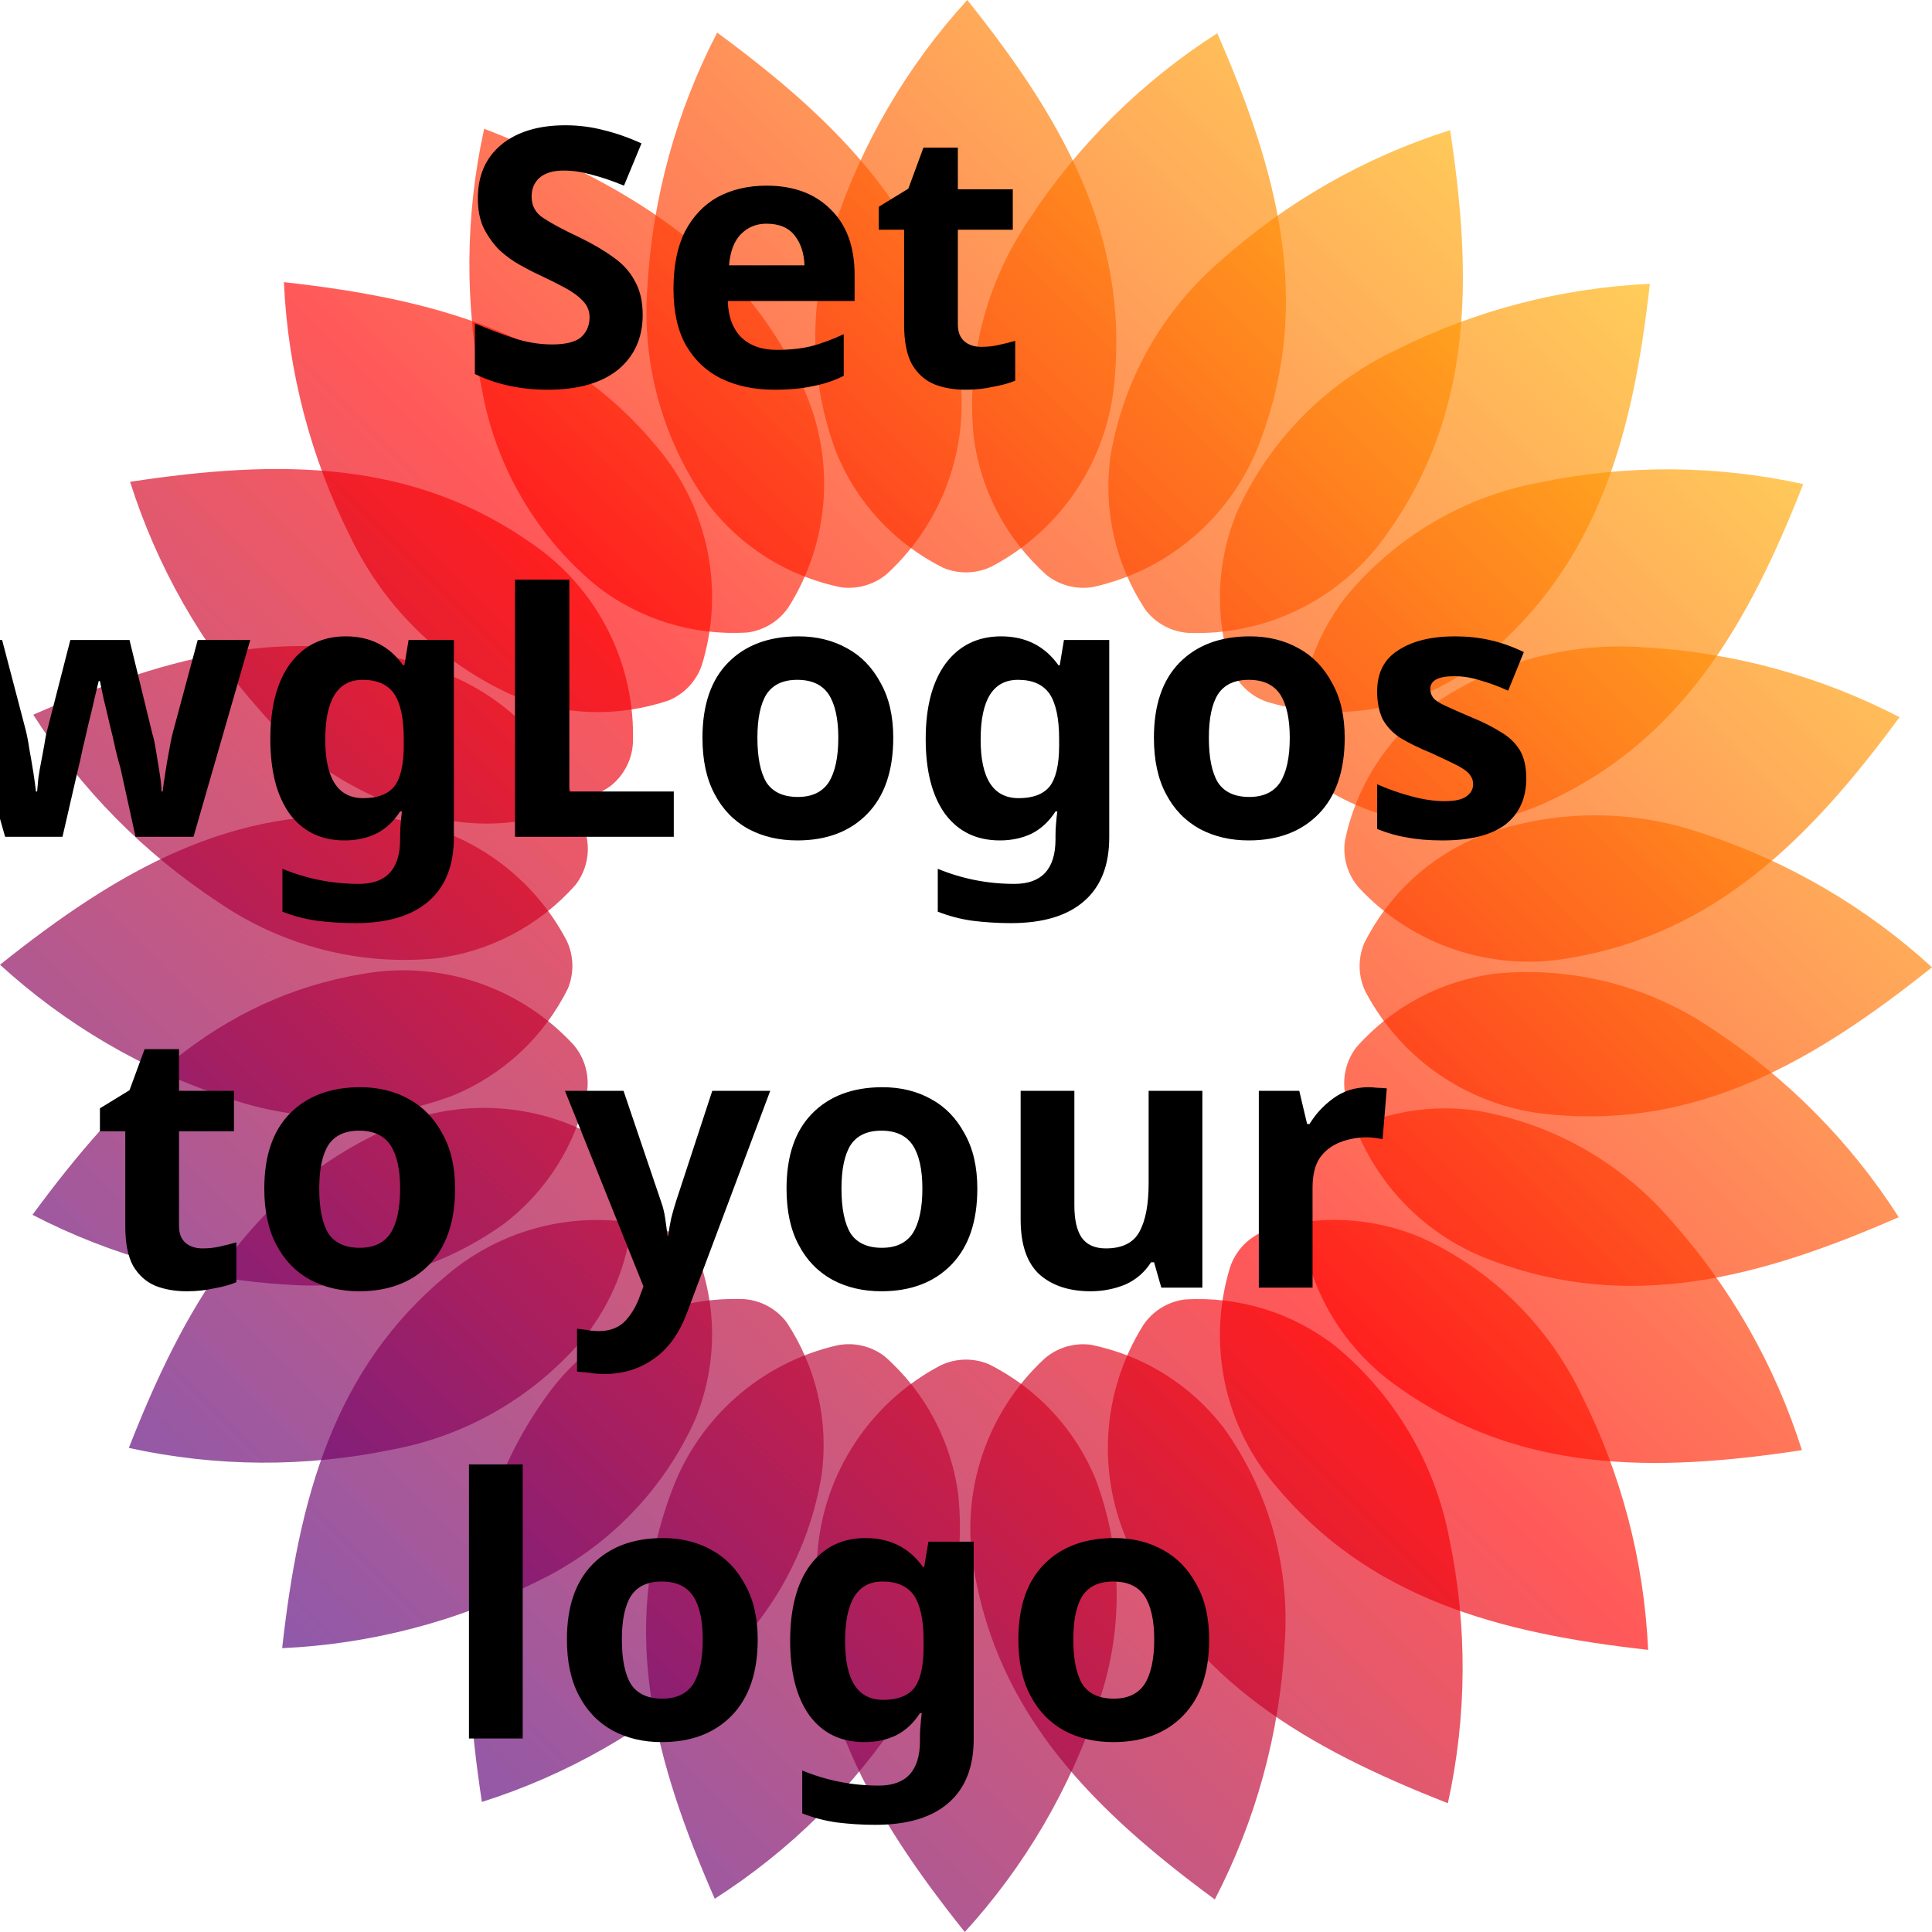
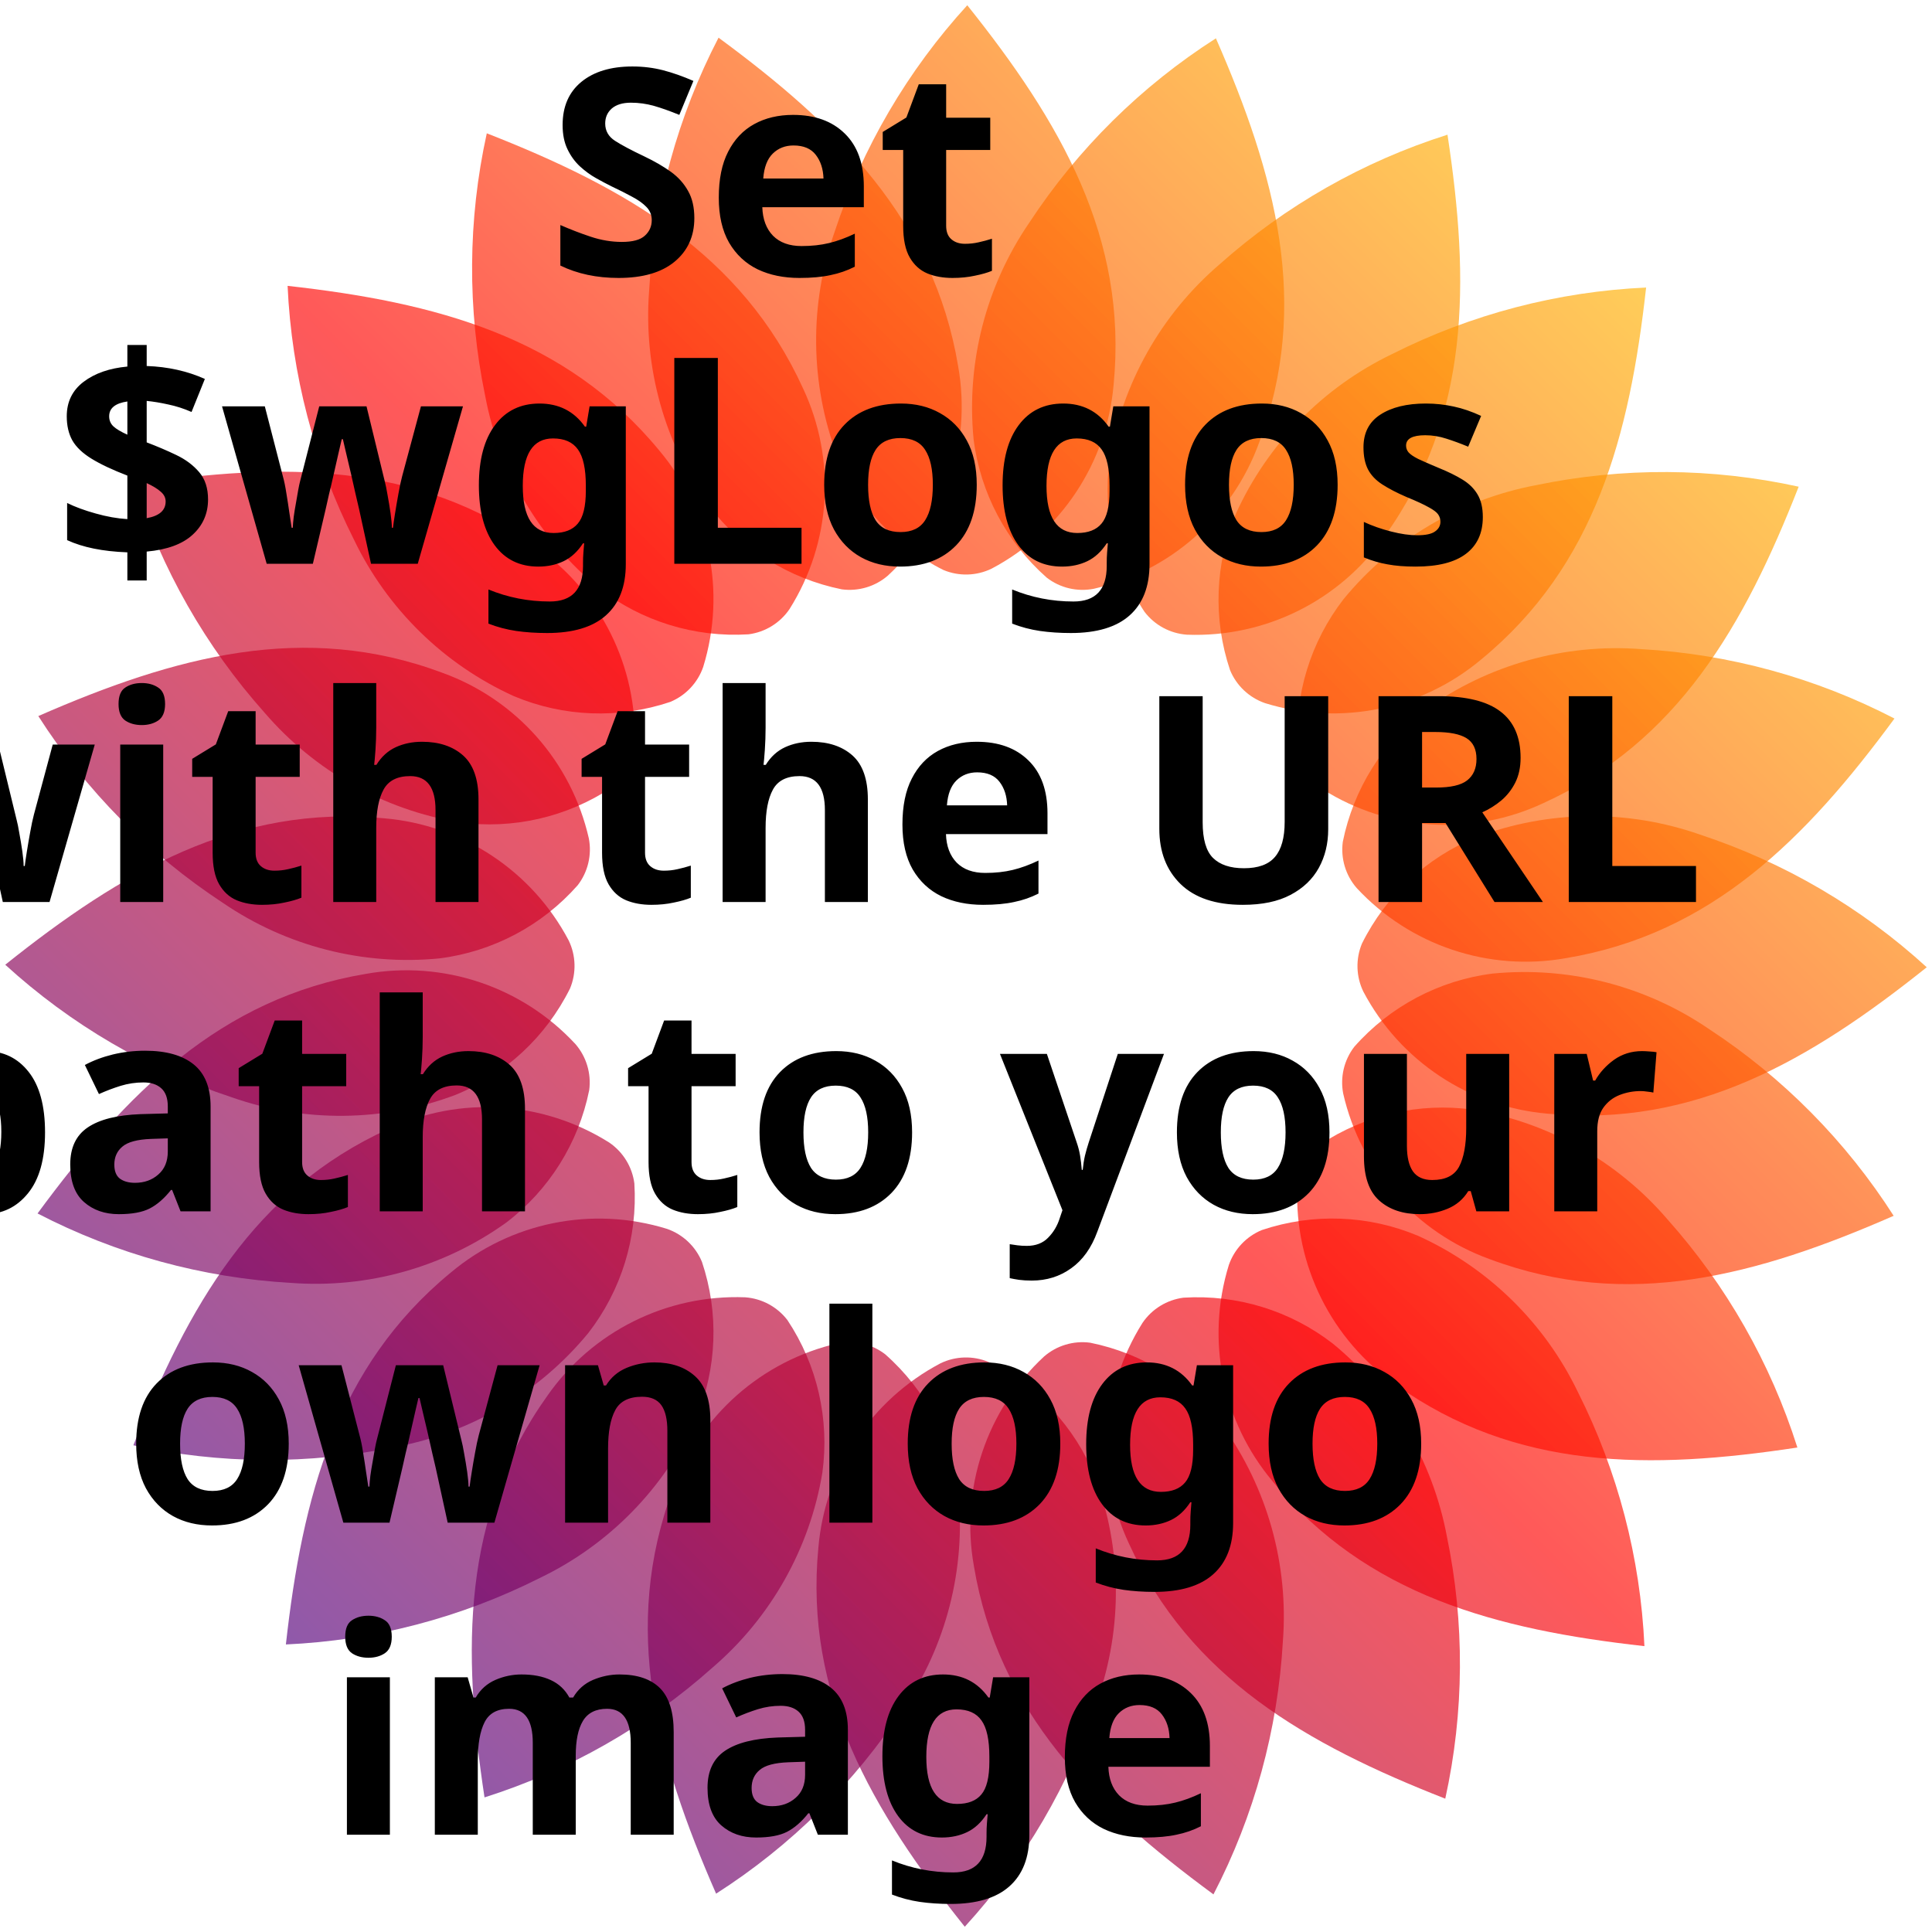
- <svg xmlns="http://www.w3.org/2000/svg" xmlns:xlink="http://www.w3.org/1999/xlink" width="50" height="50" version="1.1" id="svg75">
-   <defs id="defs1871">
-     <linearGradient id="gradient" gradientUnits="userSpaceOnUse" x1="0" x2="50" y1="50" y2="0">
-       <stop offset="0%" stop-color="#0a00b2" id="stop1862" />
-       <stop offset="50%" stop-color="red" id="stop1864" />
-       <stop offset="100%" stop-color="#fffc00" id="stop1866" />
+ <svg xmlns="http://www.w3.org/2000/svg" xmlns:xlink="http://www.w3.org/1999/xlink" width="50" height="50" version="1.1">
+   <defs>
+     <linearGradient id="gradient" gradientUnits="userSpaceOnUse" x1="0" x2="100" y1="100" y2="0">
+       <stop offset="0%" stop-color="#0a00b2" />
+       <stop offset="50%" stop-color="red" />
+       <stop offset="100%" stop-color="#fffc00" />
    </linearGradient>
    <linearGradient xlink:href="#gradient" id="linearGradient2464" gradientUnits="userSpaceOnUse" x1="0" y1="100" x2="100" y2="0" />
    <linearGradient xlink:href="#gradient" id="linearGradient2466" gradientUnits="userSpaceOnUse" x1="0" y1="100" x2="100" y2="0" />
    <linearGradient xlink:href="#gradient" id="linearGradient2468" gradientUnits="userSpaceOnUse" x1="0" y1="100" x2="100" y2="0" />
    <linearGradient xlink:href="#gradient" id="linearGradient2470" gradientUnits="userSpaceOnUse" x1="0" y1="100" x2="100" y2="0" />
    <linearGradient xlink:href="#gradient" id="linearGradient2472" gradientUnits="userSpaceOnUse" x1="0" y1="100" x2="100" y2="0" />
    <linearGradient xlink:href="#gradient" id="linearGradient2474" gradientUnits="userSpaceOnUse" x1="0" y1="100" x2="100" y2="0" />
    <linearGradient xlink:href="#gradient" id="linearGradient2476" gradientUnits="userSpaceOnUse" x1="0" y1="100" x2="100" y2="0" />
    <linearGradient xlink:href="#gradient" id="linearGradient2478" gradientUnits="userSpaceOnUse" x1="0" y1="100" x2="100" y2="0" />
    <linearGradient xlink:href="#gradient" id="linearGradient2480" gradientUnits="userSpaceOnUse" x1="0" y1="100" x2="100" y2="0" />
    <linearGradient xlink:href="#gradient" id="linearGradient2482" gradientUnits="userSpaceOnUse" x1="0" y1="100" x2="100" y2="0" />
    <linearGradient xlink:href="#gradient" id="linearGradient2484" gradientUnits="userSpaceOnUse" x1="0" y1="100" x2="100" y2="0" />
    <linearGradient xlink:href="#gradient" id="linearGradient2486" gradientUnits="userSpaceOnUse" x1="0" y1="100" x2="100" y2="0" />
    <linearGradient xlink:href="#gradient" id="linearGradient2488" gradientUnits="userSpaceOnUse" x1="0" y1="100" x2="100" y2="0" />
    <linearGradient xlink:href="#gradient" id="linearGradient2490" gradientUnits="userSpaceOnUse" x1="0" y1="100" x2="100" y2="0" />
    <linearGradient xlink:href="#gradient" id="linearGradient2492" gradientUnits="userSpaceOnUse" x1="0" y1="100" x2="100" y2="0" />
    <linearGradient xlink:href="#gradient" id="linearGradient2494" gradientUnits="userSpaceOnUse" x1="0" y1="100" x2="100" y2="0" />
    <linearGradient xlink:href="#gradient" id="linearGradient2496" gradientUnits="userSpaceOnUse" x1="0" y1="100" x2="100" y2="0" />
    <linearGradient xlink:href="#gradient" id="linearGradient2498" gradientUnits="userSpaceOnUse" x1="0" y1="100" x2="100" y2="0" />
    <linearGradient xlink:href="#gradient" id="linearGradient2500" gradientUnits="userSpaceOnUse" x1="0" y1="100" x2="100" y2="0" />
    <linearGradient xlink:href="#gradient" id="linearGradient2502" gradientUnits="userSpaceOnUse" x1="0" y1="100" x2="100" y2="0" />
    <linearGradient xlink:href="#gradient" id="linearGradient2504" gradientUnits="userSpaceOnUse" x1="0" y1="100" x2="100" y2="0" />
    <linearGradient xlink:href="#gradient" id="linearGradient2506" gradientUnits="userSpaceOnUse" x1="0" y1="100" x2="100" y2="0" />
    <linearGradient xlink:href="#gradient" id="linearGradient2508" gradientUnits="userSpaceOnUse" x1="0" y1="100" x2="100" y2="0" />
    <linearGradient xlink:href="#gradient" id="linearGradient2510" gradientUnits="userSpaceOnUse" x1="0" y1="100" x2="100" y2="0" />
    <linearGradient xlink:href="#gradient" id="linearGradient2512" gradientUnits="userSpaceOnUse" x1="0" y1="100" x2="100" y2="0" />
-     <style id="style1869">
+     <style>
            .petal{opacity:.65}
        </style>
  </defs>
-   <g id="petals" style="fill:url(#linearGradient2512)" transform="matrix(.5028 0 0 .50281 -.14 -.007)">
-     <path class="petal" d="M33.6 14.8a16.938 16.938 0 0 0 3.116 11.142 11.457 11.457 0 0 0 6.858 4.3 3.033 3.033 0 0 0 2.385-.713 11.924 11.924 0 0 0 3.634-10.837c-1.257-7.54-6.19-12.43-12.4-17A32.468 32.468 0 0 0 33.6 14.8Z" id="path1873" style="fill:url(#linearGradient2464)" />
-     <path class="petal" d="M25.117 20.232a16.938 16.938 0 0 0 5.893 9.956 11.457 11.457 0 0 0 7.738 2.381 3.033 3.033 0 0 0 2.119-1.306 11.924 11.924 0 0 0 .705-11.409C38.406 12.9 32.376 9.449 25.2 6.642a32.468 32.468 0 0 0-.083 13.59z" id="path1875" style="fill:url(#linearGradient2466)" />
-     <path class="petal" d="M18.329 27.677a16.937 16.937 0 0 0 8.271 8.092 11.457 11.457 0 0 0 8.09.3 3.033 3.033 0 0 0 1.709-1.81 11.924 11.924 0 0 0-2.271-11.2c-4.859-5.9-11.576-7.67-19.237-8.523a32.466 32.466 0 0 0 3.438 13.141z" id="path1877" style="fill:url(#linearGradient2468)" />
-     <path class="petal" d="M13.7 36.626A16.938 16.938 0 0 0 23.781 42.3a11.457 11.457 0 0 0 7.891-1.807 3.033 3.033 0 0 0 1.182-2.193 11.924 11.924 0 0 0-5.093-10.233c-6.221-4.443-13.167-4.412-20.787-3.254A32.468 32.468 0 0 0 13.7 36.626Z" id="path1879" style="fill:url(#linearGradient2470)" />
-     <path class="petal" d="M11.543 46.468a16.938 16.938 0 0 0 11.208 2.873 11.457 11.457 0 0 0 7.155-3.788 3.034 3.034 0 0 0 .575-2.422 11.924 11.924 0 0 0-7.568-8.566c-7.16-2.681-13.861-.854-20.923 2.235a32.468 32.468 0 0 0 9.553 9.668z" id="path1881" style="fill:url(#linearGradient2472)" />
-     <path class="petal" d="M12.008 56.532a16.938 16.938 0 0 0 11.569-.126 11.457 11.457 0 0 0 5.931-5.51 3.033 3.033 0 0 0-.072-2.488 11.924 11.924 0 0 0-9.527-6.315C12.3 41.356 6.3 44.855.279 49.669a32.467 32.467 0 0 0 11.729 6.863z" id="path1883" style="fill:url(#linearGradient2474)" />
-     <path class="petal" d="M15.062 66.134A16.938 16.938 0 0 0 26.2 63.018a11.457 11.457 0 0 0 4.3-6.858 3.033 3.033 0 0 0-.713-2.385 11.924 11.924 0 0 0-10.837-3.634c-7.54 1.257-12.43 6.19-17 12.4a32.468 32.468 0 0 0 13.112 3.593z" id="path1885" style="fill:url(#linearGradient2476)" />
-     <path class="petal" d="M20.5 74.618a16.938 16.938 0 0 0 9.956-5.893 11.457 11.457 0 0 0 2.381-7.738 3.033 3.033 0 0 0-1.306-2.119 11.925 11.925 0 0 0-11.409-.705c-6.958 3.166-10.4 9.2-13.212 16.376a32.466 32.466 0 0 0 13.59.079z" id="path1887" style="fill:url(#linearGradient2478)" />
-     <path class="petal" d="M27.943 81.406a16.938 16.938 0 0 0 8.092-8.269 11.457 11.457 0 0 0 .3-8.09 3.033 3.033 0 0 0-1.81-1.709 11.924 11.924 0 0 0-11.2 2.271c-5.9 4.859-7.67 11.576-8.523 19.237a32.467 32.467 0 0 0 13.141-3.44z" id="path1889" style="fill:url(#linearGradient2480)" />
-     <path class="petal" d="M36.891 86.035a16.938 16.938 0 0 0 5.676-10.082 11.457 11.457 0 0 0-1.807-7.891 3.033 3.033 0 0 0-2.191-1.182 11.924 11.924 0 0 0-10.233 5.094c-4.443 6.221-4.412 13.167-3.254 20.787a32.467 32.467 0 0 0 11.809-6.726z" id="path1891" style="fill:url(#linearGradient2482)" />
-     <path class="petal" d="M46.733 88.191a16.937 16.937 0 0 0 2.873-11.207 11.457 11.457 0 0 0-3.788-7.155 3.033 3.033 0 0 0-2.422-.575 11.924 11.924 0 0 0-8.566 7.568c-2.681 7.159-.854 13.86 2.237 20.921a32.465 32.465 0 0 0 9.666-9.552z" id="path1893" style="fill:url(#linearGradient2484)" />
-     <path class="petal" d="M56.8 87.726a16.937 16.937 0 0 0-.125-11.569 11.457 11.457 0 0 0-5.511-5.931 3.033 3.033 0 0 0-2.488.072 11.924 11.924 0 0 0-6.315 9.528c-.737 7.609 2.762 13.609 7.576 19.629A32.466 32.466 0 0 0 56.8 87.726Z" id="path1895" style="fill:url(#linearGradient2486)" />
-     <path class="petal" d="M66.4 84.672a16.938 16.938 0 0 0-3.116-11.142 11.457 11.457 0 0 0-6.858-4.3 3.033 3.033 0 0 0-2.385.713 11.924 11.924 0 0 0-3.634 10.837c1.257 7.54 6.19 12.43 12.4 17A32.468 32.468 0 0 0 66.4 84.672Z" id="path1897" style="fill:url(#linearGradient2488)" />
-     <path class="petal" d="M74.883 79.237a16.937 16.937 0 0 0-5.893-9.956 11.456 11.456 0 0 0-7.738-2.381 3.033 3.033 0 0 0-2.119 1.306 11.924 11.924 0 0 0-.705 11.409c3.166 6.958 9.2 10.4 16.375 13.212a32.468 32.468 0 0 0 .08-13.59z" id="path1899" style="fill:url(#linearGradient2490)" />
-     <path class="petal" d="M81.671 71.792A16.938 16.938 0 0 0 73.4 63.7a11.457 11.457 0 0 0-8.09-.3 3.033 3.033 0 0 0-1.708 1.81 11.924 11.924 0 0 0 2.271 11.2c4.859 5.9 11.576 7.67 19.237 8.523a32.466 32.466 0 0 0-3.439-13.141Z" id="path1901" style="fill:url(#linearGradient2492)" />
-     <path class="petal" d="M86.3 62.843a16.938 16.938 0 0 0-10.082-5.676 11.457 11.457 0 0 0-7.891 1.807 3.033 3.033 0 0 0-1.182 2.191A11.924 11.924 0 0 0 72.239 71.4c6.221 4.443 13.167 4.412 20.787 3.254A32.467 32.467 0 0 0 86.3 62.843Z" id="path1903" style="fill:url(#linearGradient2494)" />
-     <path class="petal" d="M88.457 53a16.938 16.938 0 0 0-11.207-2.873 11.457 11.457 0 0 0-7.155 3.788 3.033 3.033 0 0 0-.574 2.422 11.925 11.925 0 0 0 7.567 8.563c7.158 2.681 13.86.854 20.921-2.237A32.467 32.467 0 0 0 88.457 53Z" id="path1905" style="fill:url(#linearGradient2496)" />
-     <path class="petal" d="M87.992 42.936a16.938 16.938 0 0 0-11.569.126 11.457 11.457 0 0 0-5.931 5.511 3.033 3.033 0 0 0 .072 2.488 11.924 11.924 0 0 0 9.527 6.315c7.609.737 13.609-2.762 19.63-7.576a32.468 32.468 0 0 0-11.729-6.864Z" id="path1907" style="fill:url(#linearGradient2498)" />
-     <path class="petal" d="M84.938 33.335A16.938 16.938 0 0 0 73.8 36.451a11.457 11.457 0 0 0-4.3 6.858 3.033 3.033 0 0 0 .714 2.385 11.924 11.924 0 0 0 10.837 3.634c7.54-1.257 12.43-6.19 17-12.4a32.466 32.466 0 0 0-13.113-3.593Z" id="path1909" style="fill:url(#linearGradient2500)" />
-     <path class="petal" d="M79.5 24.851a16.938 16.938 0 0 0-9.956 5.893 11.457 11.457 0 0 0-2.381 7.738 3.033 3.033 0 0 0 1.309 2.118 11.924 11.924 0 0 0 11.409.705c6.958-3.166 10.4-9.2 13.212-16.375a32.468 32.468 0 0 0-13.593-.079Z" id="path1911" style="fill:url(#linearGradient2502)" />
-     <path class="petal" d="M72.057 18.063a16.938 16.938 0 0 0-8.092 8.269 11.457 11.457 0 0 0-.3 8.09 3.033 3.033 0 0 0 1.81 1.709 11.924 11.924 0 0 0 11.2-2.271c5.9-4.859 7.67-11.576 8.523-19.237a32.467 32.467 0 0 0-13.141 3.44z" id="path1913" style="fill:url(#linearGradient2504)" />
-     <path class="petal" d="M63.109 13.434a16.937 16.937 0 0 0-5.676 10.082 11.457 11.457 0 0 0 1.807 7.891 3.033 3.033 0 0 0 2.191 1.182A11.924 11.924 0 0 0 71.664 27.5c4.443-6.221 4.412-13.167 3.254-20.787a32.466 32.466 0 0 0-11.809 6.721z" id="path1915" style="fill:url(#linearGradient2506)" />
-     <path class="petal" d="M53.267 11.278a16.937 16.937 0 0 0-2.873 11.207 11.456 11.456 0 0 0 3.788 7.155 3.033 3.033 0 0 0 2.422.575 11.924 11.924 0 0 0 8.566-7.568c2.681-7.159.854-13.86-2.237-20.921a32.466 32.466 0 0 0-9.666 9.552z" id="path1917" style="fill:url(#linearGradient2508)" />
-     <path class="petal" d="M43.2 11.743a16.938 16.938 0 0 0 .126 11.569 11.457 11.457 0 0 0 5.511 5.931 3.033 3.033 0 0 0 2.488-.072 11.924 11.924 0 0 0 6.315-9.528c.739-7.609-2.76-13.609-7.574-19.629A32.468 32.468 0 0 0 43.2 11.743Z" id="path1919" style="fill:url(#linearGradient2510)" />
+   <g transform="translate(.136 .136) scale(.3108)">
+     <g id="petals" style="fill:url(#linearGradient2512)" transform="matrix(1.60898 0 0 1.609 -.449 -.023)">
+       <path class="petal" d="M33.6 14.8a16.938 16.938 0 0 0 3.116 11.142 11.457 11.457 0 0 0 6.858 4.3 3.033 3.033 0 0 0 2.385-.713 11.924 11.924 0 0 0 3.634-10.837c-1.257-7.54-6.19-12.43-12.4-17A32.468 32.468 0 0 0 33.6 14.8Z" style="fill:url(#linearGradient2464)" />
+       <path class="petal" d="M25.117 20.232a16.938 16.938 0 0 0 5.893 9.956 11.457 11.457 0 0 0 7.738 2.381 3.033 3.033 0 0 0 2.119-1.306 11.924 11.924 0 0 0 .705-11.409C38.406 12.9 32.376 9.449 25.2 6.642a32.468 32.468 0 0 0-.083 13.59z" style="fill:url(#linearGradient2466)" />
+       <path class="petal" d="M18.329 27.677a16.937 16.937 0 0 0 8.271 8.092 11.457 11.457 0 0 0 8.09.3 3.033 3.033 0 0 0 1.709-1.81 11.924 11.924 0 0 0-2.271-11.2c-4.859-5.9-11.576-7.67-19.237-8.523a32.466 32.466 0 0 0 3.438 13.141z" style="fill:url(#linearGradient2468)" />
+       <path class="petal" d="M13.7 36.626A16.938 16.938 0 0 0 23.781 42.3a11.457 11.457 0 0 0 7.891-1.807 3.033 3.033 0 0 0 1.182-2.193 11.924 11.924 0 0 0-5.093-10.233c-6.221-4.443-13.167-4.412-20.787-3.254A32.468 32.468 0 0 0 13.7 36.626Z" style="fill:url(#linearGradient2470)" />
+       <path class="petal" d="M11.543 46.468a16.938 16.938 0 0 0 11.208 2.873 11.457 11.457 0 0 0 7.155-3.788 3.034 3.034 0 0 0 .575-2.422 11.924 11.924 0 0 0-7.568-8.566c-7.16-2.681-13.861-.854-20.923 2.235a32.468 32.468 0 0 0 9.553 9.668z" style="fill:url(#linearGradient2472)" />
+       <path class="petal" d="M12.008 56.532a16.938 16.938 0 0 0 11.569-.126 11.457 11.457 0 0 0 5.931-5.51 3.033 3.033 0 0 0-.072-2.488 11.924 11.924 0 0 0-9.527-6.315C12.3 41.356 6.3 44.855.279 49.669a32.467 32.467 0 0 0 11.729 6.863z" style="fill:url(#linearGradient2474)" />
+       <path class="petal" d="M15.062 66.134A16.938 16.938 0 0 0 26.2 63.018a11.457 11.457 0 0 0 4.3-6.858 3.033 3.033 0 0 0-.713-2.385 11.924 11.924 0 0 0-10.837-3.634c-7.54 1.257-12.43 6.19-17 12.4a32.468 32.468 0 0 0 13.112 3.593z" style="fill:url(#linearGradient2476)" />
+       <path class="petal" d="M20.5 74.618a16.938 16.938 0 0 0 9.956-5.893 11.457 11.457 0 0 0 2.381-7.738 3.033 3.033 0 0 0-1.306-2.119 11.925 11.925 0 0 0-11.409-.705c-6.958 3.166-10.4 9.2-13.212 16.376a32.466 32.466 0 0 0 13.59.079z" style="fill:url(#linearGradient2478)" />
+       <path class="petal" d="M27.943 81.406a16.938 16.938 0 0 0 8.092-8.269 11.457 11.457 0 0 0 .3-8.09 3.033 3.033 0 0 0-1.81-1.709 11.924 11.924 0 0 0-11.2 2.271c-5.9 4.859-7.67 11.576-8.523 19.237a32.467 32.467 0 0 0 13.141-3.44z" style="fill:url(#linearGradient2480)" />
+       <path class="petal" d="M36.891 86.035a16.938 16.938 0 0 0 5.676-10.082 11.457 11.457 0 0 0-1.807-7.891 3.033 3.033 0 0 0-2.191-1.182 11.924 11.924 0 0 0-10.233 5.094c-4.443 6.221-4.412 13.167-3.254 20.787a32.467 32.467 0 0 0 11.809-6.726z" style="fill:url(#linearGradient2482)" />
+       <path class="petal" d="M46.733 88.191a16.937 16.937 0 0 0 2.873-11.207 11.457 11.457 0 0 0-3.788-7.155 3.033 3.033 0 0 0-2.422-.575 11.924 11.924 0 0 0-8.566 7.568c-2.681 7.159-.854 13.86 2.237 20.921a32.465 32.465 0 0 0 9.666-9.552z" style="fill:url(#linearGradient2484)" />
+       <path class="petal" d="M56.8 87.726a16.937 16.937 0 0 0-.125-11.569 11.457 11.457 0 0 0-5.511-5.931 3.033 3.033 0 0 0-2.488.072 11.924 11.924 0 0 0-6.315 9.528c-.737 7.609 2.762 13.609 7.576 19.629A32.466 32.466 0 0 0 56.8 87.726Z" style="fill:url(#linearGradient2486)" />
+       <path class="petal" d="M66.4 84.672a16.938 16.938 0 0 0-3.116-11.142 11.457 11.457 0 0 0-6.858-4.3 3.033 3.033 0 0 0-2.385.713 11.924 11.924 0 0 0-3.634 10.837c1.257 7.54 6.19 12.43 12.4 17A32.468 32.468 0 0 0 66.4 84.672Z" style="fill:url(#linearGradient2488)" />
+       <path class="petal" d="M74.883 79.237a16.937 16.937 0 0 0-5.893-9.956 11.456 11.456 0 0 0-7.738-2.381 3.033 3.033 0 0 0-2.119 1.306 11.924 11.924 0 0 0-.705 11.409c3.166 6.958 9.2 10.4 16.375 13.212a32.468 32.468 0 0 0 .08-13.59z" style="fill:url(#linearGradient2490)" />
+       <path class="petal" d="M81.671 71.792A16.938 16.938 0 0 0 73.4 63.7a11.457 11.457 0 0 0-8.09-.3 3.033 3.033 0 0 0-1.708 1.81 11.924 11.924 0 0 0 2.271 11.2c4.859 5.9 11.576 7.67 19.237 8.523a32.466 32.466 0 0 0-3.439-13.141Z" style="fill:url(#linearGradient2492)" />
+       <path class="petal" d="M86.3 62.843a16.938 16.938 0 0 0-10.082-5.676 11.457 11.457 0 0 0-7.891 1.807 3.033 3.033 0 0 0-1.182 2.191A11.924 11.924 0 0 0 72.239 71.4c6.221 4.443 13.167 4.412 20.787 3.254A32.467 32.467 0 0 0 86.3 62.843Z" style="fill:url(#linearGradient2494)" />
+       <path class="petal" d="M88.457 53a16.938 16.938 0 0 0-11.207-2.873 11.457 11.457 0 0 0-7.155 3.788 3.033 3.033 0 0 0-.574 2.422 11.925 11.925 0 0 0 7.567 8.563c7.158 2.681 13.86.854 20.921-2.237A32.467 32.467 0 0 0 88.457 53Z" style="fill:url(#linearGradient2496)" />
+       <path class="petal" d="M87.992 42.936a16.938 16.938 0 0 0-11.569.126 11.457 11.457 0 0 0-5.931 5.511 3.033 3.033 0 0 0 .072 2.488 11.924 11.924 0 0 0 9.527 6.315c7.609.737 13.609-2.762 19.63-7.576a32.468 32.468 0 0 0-11.729-6.864Z" style="fill:url(#linearGradient2498)" />
+       <path class="petal" d="M84.938 33.335A16.938 16.938 0 0 0 73.8 36.451a11.457 11.457 0 0 0-4.3 6.858 3.033 3.033 0 0 0 .714 2.385 11.924 11.924 0 0 0 10.837 3.634c7.54-1.257 12.43-6.19 17-12.4a32.466 32.466 0 0 0-13.113-3.593Z" style="fill:url(#linearGradient2500)" />
+       <path class="petal" d="M79.5 24.851a16.938 16.938 0 0 0-9.956 5.893 11.457 11.457 0 0 0-2.381 7.738 3.033 3.033 0 0 0 1.309 2.118 11.924 11.924 0 0 0 11.409.705c6.958-3.166 10.4-9.2 13.212-16.375a32.468 32.468 0 0 0-13.593-.079Z" style="fill:url(#linearGradient2502)" />
+       <path class="petal" d="M72.057 18.063a16.938 16.938 0 0 0-8.092 8.269 11.457 11.457 0 0 0-.3 8.09 3.033 3.033 0 0 0 1.81 1.709 11.924 11.924 0 0 0 11.2-2.271c5.9-4.859 7.67-11.576 8.523-19.237a32.467 32.467 0 0 0-13.141 3.44z" style="fill:url(#linearGradient2504)" />
+       <path class="petal" d="M63.109 13.434a16.937 16.937 0 0 0-5.676 10.082 11.457 11.457 0 0 0 1.807 7.891 3.033 3.033 0 0 0 2.191 1.182A11.924 11.924 0 0 0 71.664 27.5c4.443-6.221 4.412-13.167 3.254-20.787a32.466 32.466 0 0 0-11.809 6.721z" style="fill:url(#linearGradient2506)" />
+       <path class="petal" d="M53.267 11.278a16.937 16.937 0 0 0-2.873 11.207 11.456 11.456 0 0 0 3.788 7.155 3.033 3.033 0 0 0 2.422.575 11.924 11.924 0 0 0 8.566-7.568c2.681-7.159.854-13.86-2.237-20.921a32.466 32.466 0 0 0-9.666 9.552z" style="fill:url(#linearGradient2508)" />
+       <path class="petal" d="M43.2 11.743a16.938 16.938 0 0 0 .126 11.569 11.457 11.457 0 0 0 5.511 5.931 3.033 3.033 0 0 0 2.488-.072 11.924 11.924 0 0 0 6.315-9.528c.739-7.609-2.76-13.609-7.574-19.629A32.468 32.468 0 0 0 43.2 11.743Z" style="fill:url(#linearGradient2510)" />
+     </g>
+     <text xml:space="preserve" style="font-weight:700;font-size:24px;font-family:sans-serif;text-align:center;text-anchor:middle" x="79.625" y="22.472">
+       <tspan x="79.625" y="22.472">Set</tspan>
+     </text>
+     <text xml:space="preserve" style="font-weight:700;font-size:24px;font-family:sans-serif;text-align:center;text-anchor:middle" x="79.619" y="46.507">
+       <tspan x="79.619" y="46.507">$wgLogos</tspan>
+     </text>
+     <text xml:space="preserve" style="font-weight:700;font-size:24px;font-family:sans-serif;text-align:center;text-anchor:middle" x="79.977" y="74.673">
+       <tspan x="79.977" y="74.673">with the URL</tspan>
+     </text>
+     <text xml:space="preserve" style="font-weight:700;font-size:24px;font-family:sans-serif;text-align:center;text-anchor:middle" x="79.203" y="100.428">
+       <tspan x="79.203" y="100.428">path to your</tspan>
+     </text>
+     <text xml:space="preserve" style="font-weight:700;font-size:24px;font-family:sans-serif;text-align:center;text-anchor:middle" x="80" y="126.35">
+       <tspan x="80" y="126.35">own logo</tspan>
+     </text>
+     <text xml:space="preserve" style="font-weight:700;font-size:24px;font-family:sans-serif;text-align:center;text-anchor:middle" x="79.555" y="152.336">
+       <tspan x="79.555" y="152.336">image</tspan>
+     </text>
  </g>
-   <text xml:space="preserve" style="font-size:9.333px;text-align:center;text-anchor:middle;fill:#000" x="25.055" y="9.991" id="text73">
-     <tspan x="25.055" y="9.991" style="font-style:normal;font-variant:normal;font-weight:700;font-stretch:normal;font-size:9.333px;font-family:sans-serif" id="tspan65">Set</tspan>
-     <tspan x="25.055" y="21.657" style="font-style:normal;font-variant:normal;font-weight:700;font-stretch:normal;font-size:9.333px;font-family:sans-serif" id="tspan67">wgLogos</tspan>
-     <tspan x="25.055" y="33.324" style="font-style:normal;font-variant:normal;font-weight:700;font-stretch:normal;font-size:9.333px;font-family:sans-serif" id="tspan69">to your</tspan>
-     <tspan x="25.055" y="44.991" style="font-style:normal;font-variant:normal;font-weight:700;font-stretch:normal;font-size:9.333px;font-family:sans-serif" id="tspan71">logo</tspan>
-   </text>
</svg>
